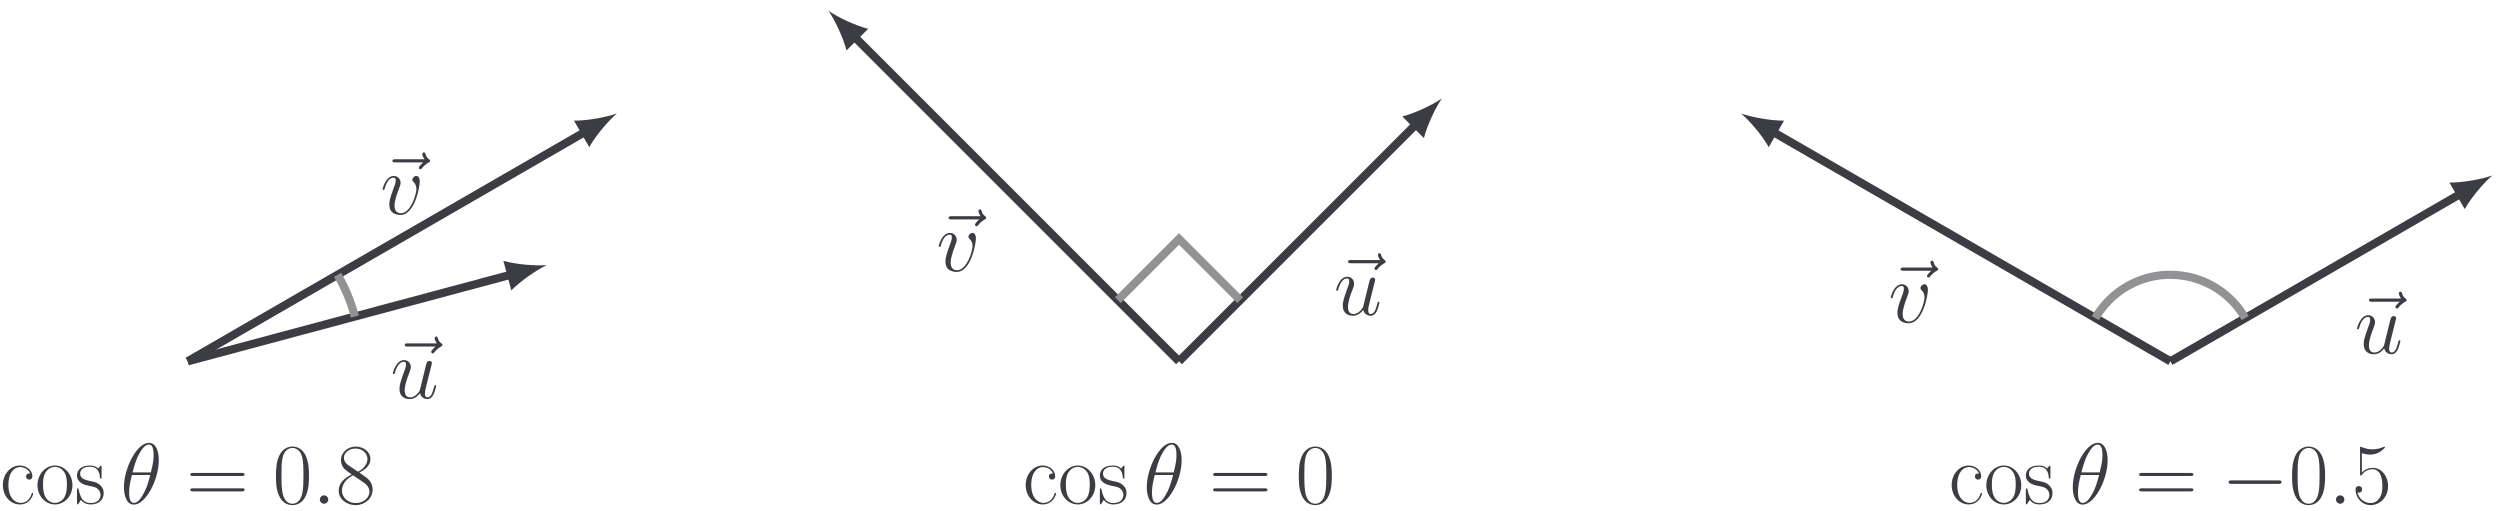
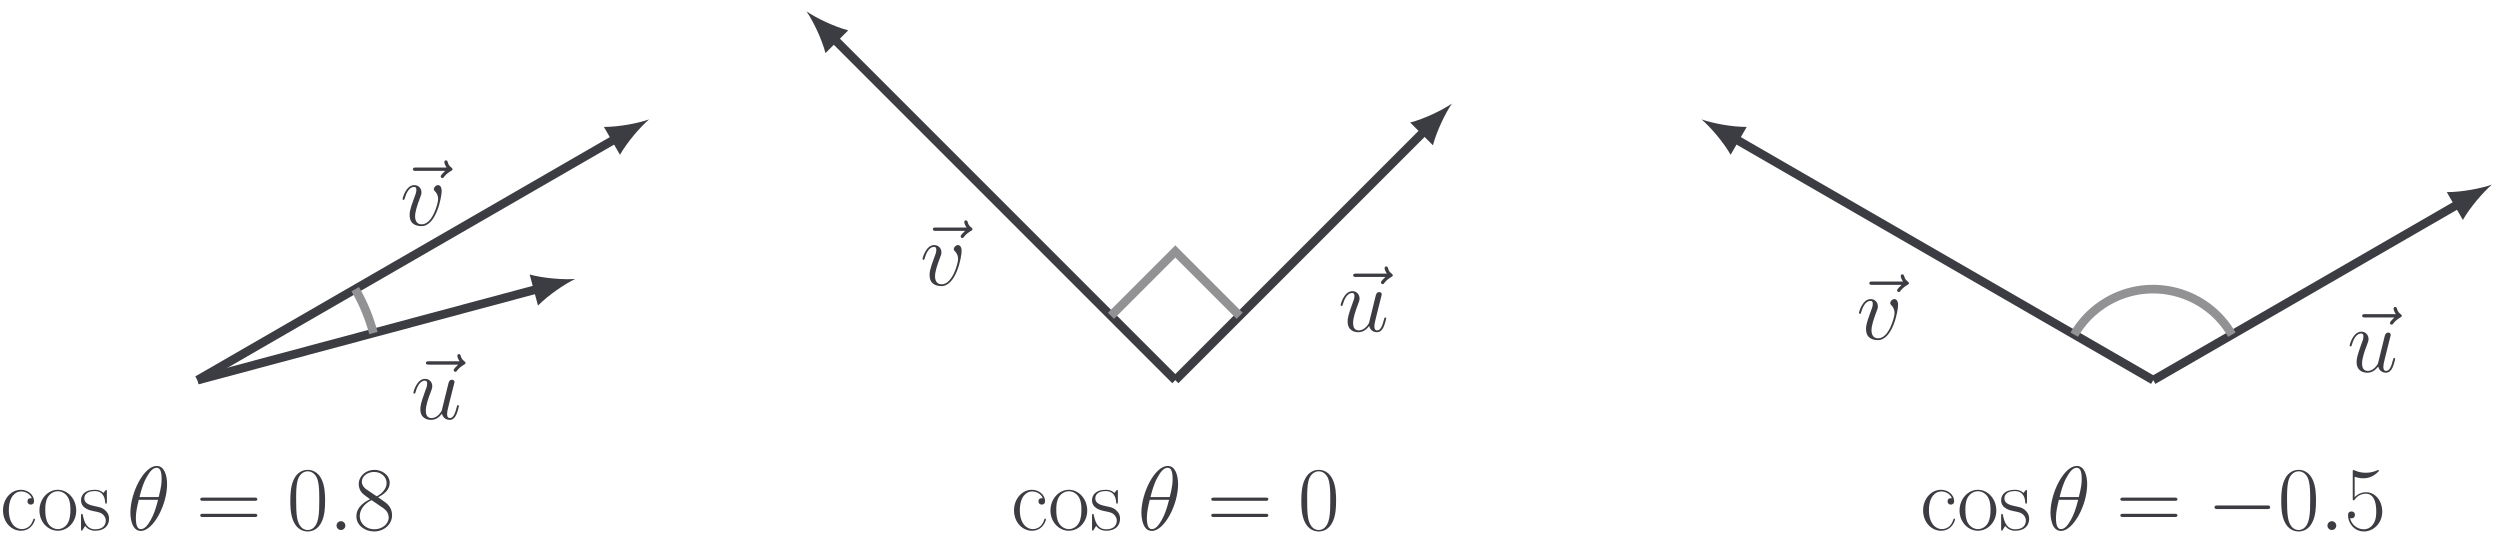
- <svg xmlns="http://www.w3.org/2000/svg" xmlns:xlink="http://www.w3.org/1999/xlink" version="1.1" width="431.817pt" height="88.255pt" viewBox="-63.701 -68.18 431.817 88.255">
+ <svg xmlns="http://www.w3.org/2000/svg" xmlns:xlink="http://www.w3.org/1999/xlink" version="1.1" width="410.414pt" height="88.255pt" viewBox="-63.701 -68.18 410.414 88.255">
  <defs>
    <path id="g0-0" d="M10.371-3.736C10.371-4.035 10.087-4.035 9.878-4.035H1.733C1.524-4.035 1.24-4.035 1.24-3.736S1.524-3.437 1.733-3.437H9.878C10.087-3.437 10.371-3.437 10.371-3.736Z" />
    <path id="g2-48" d="M6.276-4.797C6.276-5.709 6.262-7.263 5.634-8.458C5.081-9.504 4.199-9.878 3.422-9.878C2.705-9.878 1.793-9.549 1.225-8.473C.628-7.352 .568-5.963 .568-4.797C.568-3.945 .583-2.645 1.046-1.509C1.689 .03 2.839 .239 3.422 .239C4.11 .239 5.156-.045 5.768-1.465C6.217-2.496 6.276-3.706 6.276-4.797ZM5.32-4.961C5.32-3.99 5.32-2.795 5.141-1.913C4.827-.284 3.945 0 3.422 0C2.466 0 1.898-.822 1.689-1.958C1.524-2.839 1.524-4.125 1.524-4.961C1.524-6.112 1.524-7.068 1.719-7.98C2.002-9.25 2.839-9.639 3.422-9.639C4.035-9.639 4.827-9.235 5.111-8.01C5.305-7.158 5.32-6.157 5.32-4.961Z" />
    <path id="g2-53" d="M6.232-3.019C6.232-4.812 5.066-6.202 3.616-6.202C2.854-6.202 2.212-5.918 1.704-5.38V-8.742C1.853-8.682 2.466-8.488 3.093-8.488C4.483-8.488 5.245-9.235 5.679-9.669C5.679-9.788 5.679-9.863 5.589-9.863C5.589-9.863 5.544-9.863 5.425-9.803C4.902-9.579 4.289-9.4 3.542-9.4C3.093-9.4 2.421-9.46 1.689-9.788C1.524-9.863 1.479-9.863 1.479-9.863C1.405-9.863 1.39-9.848 1.39-9.549V-5.215C1.39-4.946 1.39-4.872 1.539-4.872C1.614-4.872 1.644-4.902 1.719-5.006C2.197-5.679 2.854-5.963 3.601-5.963C4.125-5.963 5.245-5.634 5.245-3.078C5.245-2.6 5.245-1.733 4.797-1.046C4.423-.433 3.841-.12 3.198-.12C2.212-.12 1.21-.807 .941-1.958C1.001-1.943 1.121-1.913 1.181-1.913C1.375-1.913 1.748-2.017 1.748-2.481C1.748-2.884 1.465-3.049 1.181-3.049C.837-3.049 .613-2.839 .613-2.421C.613-1.121 1.644 .239 3.228 .239C4.767 .239 6.232-1.091 6.232-3.019Z" />
    <path id="g2-56" d="M6.351-2.436C6.351-3.796 5.44-4.423 4.842-4.827C4.633-4.976 4.513-5.051 4.065-5.38C5.006-5.858 5.963-6.575 5.963-7.726C5.963-9.086 4.648-9.878 3.437-9.878C2.077-9.878 .882-8.892 .882-7.532C.882-7.158 .971-6.516 1.554-5.948C1.704-5.798 2.331-5.35 2.735-5.066C2.062-4.722 .493-3.9 .493-2.257C.493-.717 1.958 .239 3.407 .239C5.006 .239 6.351-.912 6.351-2.436ZM5.455-7.726C5.455-6.336 3.9-5.544 3.826-5.544C3.826-5.544 3.796-5.544 3.676-5.634L2.107-6.695C1.988-6.77 1.39-7.233 1.39-7.935C1.39-8.847 2.331-9.534 3.407-9.534C4.588-9.534 5.455-8.697 5.455-7.726ZM5.798-2.062C5.798-.956 4.692-.12 3.437-.12C2.077-.12 1.046-1.091 1.046-2.271S1.958-4.438 2.989-4.902L4.857-3.631C5.081-3.467 5.798-2.974 5.798-2.062Z" />
    <path id="g2-61" d="M10.057-5.051C10.057-5.32 9.803-5.32 9.549-5.32H1.196C.941-5.32 .687-5.32 .687-5.051C.687-4.797 .912-4.797 1.136-4.797H9.609C9.833-4.797 10.057-4.797 10.057-5.051ZM10.057-2.406C10.057-2.66 9.833-2.66 9.609-2.66H1.136C.912-2.66 .687-2.66 .687-2.406C.687-2.137 .941-2.137 1.196-2.137H9.549C9.803-2.137 10.057-2.137 10.057-2.406Z" />
    <path id="g2-99" d="M5.738-1.763C5.738-1.823 5.724-1.868 5.619-1.868S5.499-1.853 5.44-1.659C5.051-.448 4.199-.149 3.557-.149C2.6-.149 1.45-1.031 1.45-3.243C1.45-5.514 2.555-6.336 3.437-6.336C4.02-6.336 4.887-6.052 5.215-5.23C4.932-5.23 4.513-5.23 4.513-4.707C4.513-4.289 4.857-4.169 5.051-4.169C5.156-4.169 5.589-4.214 5.589-4.737C5.589-5.798 4.573-6.605 3.422-6.605C1.838-6.605 .493-5.141 .493-3.228C.493-1.24 1.898 .12 3.422 .12C5.275 .12 5.738-1.599 5.738-1.763Z" />
    <path id="g2-111" d="M6.441-3.198C6.441-5.111 5.051-6.605 3.422-6.605S.403-5.111 .403-3.198C.403-1.315 1.793 .12 3.422 .12S6.441-1.315 6.441-3.198ZM5.484-3.318C5.484-2.735 5.455-1.838 5.051-1.121C4.633-.433 3.99-.149 3.422-.149C2.72-.149 2.122-.568 1.778-1.151C1.405-1.823 1.36-2.66 1.36-3.318C1.36-3.945 1.39-4.722 1.778-5.395C2.077-5.888 2.66-6.366 3.422-6.366C4.095-6.366 4.663-5.993 5.021-5.469C5.484-4.767 5.484-3.781 5.484-3.318Z" />
    <path id="g2-115" d="M4.976-1.853C4.976-2.615 4.573-3.019 4.379-3.198C3.93-3.661 3.407-3.766 2.78-3.885C1.958-4.065 .912-4.274 .912-5.186C.912-5.574 1.121-6.396 2.63-6.396C4.229-6.396 4.319-4.902 4.349-4.423C4.364-4.349 4.438-4.334 4.483-4.334C4.618-4.334 4.618-4.379 4.618-4.633V-6.306C4.618-6.575 4.603-6.59 4.513-6.59C4.453-6.59 4.438-6.575 4.259-6.351C4.214-6.291 4.08-6.142 4.035-6.082C3.557-6.59 2.884-6.605 2.63-6.605C.971-6.605 .374-5.738 .374-4.872C.374-3.527 1.898-3.213 2.331-3.123C3.273-2.929 3.601-2.869 3.915-2.6C4.11-2.421 4.438-2.092 4.438-1.554C4.438-.927 4.08-.12 2.705-.12C1.405-.12 .941-1.106 .672-2.421C.628-2.63 .628-2.645 .508-2.645S.374-2.63 .374-2.331V-.179C.374 .09 .389 .105 .478 .105C.553 .105 .568 .09 .643-.03L1.046-.672C1.345-.269 1.868 .12 2.705 .12C4.184 .12 4.976-.687 4.976-1.853Z" />
    <path id="g1-18" d="M6.62-7.517C6.62-9.041 6.142-10.521 4.917-10.521C2.824-10.521 .598-6.142 .598-2.854C.598-2.167 .747 .149 2.316 .149C4.349 .149 6.62-4.125 6.62-7.517ZM5.245-5.41H2.092C2.316-6.291 2.63-7.547 3.228-8.608C3.721-9.504 4.244-10.222 4.902-10.222C5.395-10.222 5.724-9.803 5.724-8.369C5.724-7.831 5.679-7.083 5.245-5.41ZM5.141-4.961C4.767-3.497 4.453-2.555 3.915-1.614C3.482-.852 2.959-.149 2.331-.149C1.868-.149 1.494-.508 1.494-1.988C1.494-2.959 1.733-3.975 1.973-4.961H5.141Z" />
    <path id="g1-58" d="M2.75-.717C2.75-1.151 2.391-1.45 2.032-1.45C1.599-1.45 1.3-1.091 1.3-.732C1.3-.299 1.659 0 2.017 0C2.451 0 2.75-.359 2.75-.717Z" />
    <path id="g1-117" d="M7.89-2.137C7.89-2.212 7.831-2.271 7.741-2.271C7.606-2.271 7.592-2.197 7.532-1.973C7.263-.941 6.994-.149 6.396-.149C5.948-.149 5.948-.643 5.948-.837C5.948-1.181 5.993-1.33 6.142-1.958L6.441-3.183L7.054-5.619C7.158-5.993 7.158-6.022 7.158-6.067C7.158-6.291 6.979-6.441 6.755-6.441C6.321-6.441 6.217-6.067 6.127-5.694L5.066-1.375C5.066-1.375 4.468-.149 3.377-.149C2.6-.149 2.451-.822 2.451-1.375C2.451-2.227 2.869-3.422 3.258-4.423C3.437-4.902 3.512-5.096 3.512-5.395C3.512-6.037 3.049-6.59 2.331-6.59C.956-6.59 .403-4.423 .403-4.304C.403-4.244 .463-4.169 .568-4.169C.702-4.169 .717-4.229 .777-4.438C1.136-5.724 1.719-6.291 2.286-6.291C2.436-6.291 2.675-6.276 2.675-5.798C2.675-5.41 2.511-4.976 2.286-4.408C1.629-2.63 1.554-2.062 1.554-1.614C1.554-.09 2.705 .149 3.318 .149C4.274 .149 4.797-.508 5.096-.867C5.29-.03 6.007 .149 6.366 .149C6.844 .149 7.203-.164 7.442-.672C7.696-1.21 7.89-2.092 7.89-2.137Z" />
    <path id="g1-118" d="M6.829-5.589C6.829-6.531 6.351-6.59 6.232-6.59C5.873-6.59 5.544-6.232 5.544-5.933C5.544-5.753 5.649-5.649 5.709-5.589C5.858-5.455 6.247-5.051 6.247-4.274C6.247-3.646 5.35-.149 3.557-.149C2.645-.149 2.466-.912 2.466-1.465C2.466-2.212 2.809-3.258 3.213-4.334C3.452-4.946 3.512-5.096 3.512-5.395C3.512-6.022 3.064-6.59 2.331-6.59C.956-6.59 .403-4.423 .403-4.304C.403-4.244 .463-4.169 .568-4.169C.702-4.169 .717-4.229 .777-4.438C1.136-5.724 1.719-6.291 2.286-6.291C2.421-6.291 2.675-6.291 2.675-5.798C2.675-5.41 2.511-4.976 2.286-4.408C1.569-2.496 1.569-2.032 1.569-1.674C1.569-1.345 1.614-.732 2.077-.314C2.615 .149 3.362 .149 3.497 .149C5.978 .149 6.829-4.737 6.829-5.589Z" />
    <path id="g1-126" d="M9.205-9.205C9.205-9.34 9.086-9.415 8.996-9.489C8.578-9.773 8.473-10.177 8.428-10.356C8.384-10.476 8.339-10.655 8.13-10.655C8.04-10.655 7.861-10.595 7.861-10.371C7.861-10.237 7.95-9.878 8.234-9.474H3.213C2.959-9.474 2.705-9.474 2.705-9.191C2.705-8.922 2.974-8.922 3.213-8.922H7.995C7.816-8.757 7.263-8.234 7.263-8.025C7.263-7.875 7.397-7.741 7.547-7.741C7.681-7.741 7.741-7.831 7.846-7.98C8.204-8.428 8.608-8.712 8.951-8.907C9.101-8.996 9.205-9.041 9.205-9.205Z" />
  </defs>
  <g id="page1">
    <path d="M-31.293-5.77L24.613-20.75" stroke="#3c3c43" fill="none" stroke-width="1.417" stroke-miterlimit="10" />
-     <path d="M30.734-22.387C28.828-22.242 25.605-22.473 23.246-23.117L24.613-18.016C26.336-19.754 29.012-21.563 30.734-22.387" fill="#3c3c43" />
-     <g fill="#3c3c43" transform="matrix(1 0 0 1 -136.1973 6.37105)">
-       <use x="139.71" y="-5.768" xlink:href="#g1-126" />
-       <use x="139.946" y="-5.768" xlink:href="#g1-117" />
+     <path d="M30.734-22.387C28.832-22.242 25.609-22.473 23.25-23.117L24.617-18.016C26.34-19.754 29.012-21.563 30.734-22.387" fill="#3c3c43" />
+     <g fill="#3c3c43" transform="matrix(1 0 0 1 -125.4948 6.37105)">
+       <use x="129.009" y="-5.768" xlink:href="#g1-126" />
+       <use x="129.246" y="-5.768" xlink:href="#g1-117" />
    </g>
-     <path d="M-31.293-5.77L37.367-45.41" stroke="#3c3c43" fill="none" stroke-width="1.417" stroke-miterlimit="10" />
-     <path d="M42.855-48.578C41.055-47.945 37.883-47.332 35.437-47.344L38.078-42.77C39.289-44.895 41.406-47.336 42.855-48.578" fill="#3c3c43" />
-     <g fill="#3c3c43" transform="matrix(1 0 0 1 -137.9703 -25.43414)">
-       <use x="139.351" y="-5.768" xlink:href="#g1-126" />
-       <use x="139.946" y="-5.768" xlink:href="#g1-118" />
+     <path d="M-31.293-5.77L37.371-45.41" stroke="#3c3c43" fill="none" stroke-width="1.417" stroke-miterlimit="10" />
+     <path d="M42.859-48.578C41.055-47.945 37.887-47.332 35.441-47.344L38.078-42.77C39.293-44.895 41.406-47.336 42.859-48.578" fill="#3c3c43" />
+     <g fill="#3c3c43" transform="matrix(1 0 0 1 -127.2679 -25.43414)">
+       <use x="128.65" y="-5.768" xlink:href="#g1-126" />
+       <use x="129.246" y="-5.768" xlink:href="#g1-118" />
    </g>
    <path d="M-2.398-13.504C-3.074-16.027-4.078-18.449-5.383-20.711" stroke="#929295" fill="none" stroke-width="1.417" stroke-miterlimit="10" />
-     <g fill="#3c3c43" transform="matrix(1 0 0 1 -203.6473 24.59856)">
-       <use x="139.946" y="-5.768" xlink:href="#g2-99" />
-       <use x="146.019" y="-5.768" xlink:href="#g2-111" />
-       <use x="152.873" y="-5.768" xlink:href="#g2-115" />
-       <use x="160.755" y="-5.768" xlink:href="#g1-18" />
-       <use x="172.132" y="-5.768" xlink:href="#g2-61" />
-       <use x="187.04" y="-5.768" xlink:href="#g2-48" />
-       <use x="193.894" y="-5.768" xlink:href="#g1-58" />
-       <use x="197.958" y="-5.768" xlink:href="#g2-56" />
+     <g fill="#3c3c43" transform="matrix(1 0 0 1 -192.9464 24.59856)">
+       <use x="129.246" y="-5.768" xlink:href="#g2-99" />
+       <use x="135.318" y="-5.768" xlink:href="#g2-111" />
+       <use x="142.172" y="-5.768" xlink:href="#g2-115" />
+       <use x="150.054" y="-5.768" xlink:href="#g1-18" />
+       <use x="161.431" y="-5.768" xlink:href="#g2-61" />
+       <use x="176.339" y="-5.768" xlink:href="#g2-48" />
+       <use x="183.193" y="-5.768" xlink:href="#g1-58" />
+       <use x="187.258" y="-5.768" xlink:href="#g2-56" />
    </g>
-     <path d="M139.945-5.77L180.871-46.695" stroke="#3c3c43" fill="none" stroke-width="1.417" stroke-miterlimit="10" />
-     <path d="M185.351-51.176C183.777-50.098 180.871-48.684 178.508-48.062L182.242-44.328C182.863-46.695 184.273-49.598 185.351-51.176" fill="#3c3c43" />
+     <path d="M129.246-5.77L170.172-46.695" stroke="#3c3c43" fill="none" stroke-width="1.417" stroke-miterlimit="10" />
+     <path d="M174.652-51.176C173.074-50.098 170.172-48.684 167.804-48.062L171.539-44.328C172.164-46.695 173.574-49.598 174.652-51.176" fill="#3c3c43" />
    <g fill="#3c3c43" transform="matrix(1 0 0 1 26.732 -8.02214)">
-       <use x="139.71" y="-5.768" xlink:href="#g1-126" />
-       <use x="139.946" y="-5.768" xlink:href="#g1-117" />
+       <use x="129.009" y="-5.768" xlink:href="#g1-126" />
+       <use x="129.246" y="-5.768" xlink:href="#g1-117" />
    </g>
-     <path d="M139.945-5.77L83.887-61.828" stroke="#3c3c43" fill="none" stroke-width="1.417" stroke-miterlimit="10" />
-     <path d="M79.402-66.313C80.484-64.734 81.895-61.828 82.516-59.465L86.25-63.199C83.887-63.82 80.98-65.23 79.402-66.313" fill="#3c3c43" />
+     <path d="M129.246-5.77L73.184-61.828" stroke="#3c3c43" fill="none" stroke-width="1.417" stroke-miterlimit="10" />
+     <path d="M68.703-66.313C69.781-64.734 71.191-61.828 71.816-59.465L75.551-63.199C73.184-63.82 70.281-65.23 68.703-66.313" fill="#3c3c43" />
    <g fill="#3c3c43" transform="matrix(1 0 0 1 -41.9108 -15.59014)">
-       <use x="139.351" y="-5.768" xlink:href="#g1-126" />
-       <use x="139.946" y="-5.768" xlink:href="#g1-118" />
+       <use x="128.65" y="-5.768" xlink:href="#g1-126" />
+       <use x="129.246" y="-5.768" xlink:href="#g1-118" />
    </g>
-     <path d="M150.512-16.336L139.945-26.902L129.379-16.336" stroke="#929295" fill="none" stroke-width="1.417" stroke-miterlimit="10" />
+     <path d="M139.812-16.336L129.246-26.902L118.68-16.336" stroke="#929295" fill="none" stroke-width="1.417" stroke-miterlimit="10" />
    <g fill="#3c3c43" transform="matrix(1 0 0 1 -26.974 24.59856)">
-       <use x="139.946" y="-5.768" xlink:href="#g2-99" />
-       <use x="146.019" y="-5.768" xlink:href="#g2-111" />
-       <use x="152.873" y="-5.768" xlink:href="#g2-115" />
-       <use x="160.755" y="-5.768" xlink:href="#g1-18" />
-       <use x="172.132" y="-5.768" xlink:href="#g2-61" />
-       <use x="187.04" y="-5.768" xlink:href="#g2-48" />
+       <use x="129.246" y="-5.768" xlink:href="#g2-99" />
+       <use x="135.318" y="-5.768" xlink:href="#g2-111" />
+       <use x="142.172" y="-5.768" xlink:href="#g2-115" />
+       <use x="150.054" y="-5.768" xlink:href="#g1-18" />
+       <use x="161.431" y="-5.768" xlink:href="#g2-61" />
+       <use x="176.339" y="-5.768" xlink:href="#g2-48" />
    </g>
-     <path d="M311.188-5.77L361.309-34.707" stroke="#3c3c43" fill="none" stroke-width="1.417" stroke-miterlimit="10" />
-     <path d="M366.797-37.875C364.996-37.242 361.824-36.633 359.379-36.641L362.019-32.07C363.234-34.191 365.347-36.633 366.797-37.875" fill="#3c3c43" />
-     <g fill="#3c3c43" transform="matrix(1 0 0 1 203.075 -1.37263)">
-       <use x="139.71" y="-5.768" xlink:href="#g1-126" />
-       <use x="139.946" y="-5.768" xlink:href="#g1-117" />
+     <path d="M289.785-5.77L339.906-34.707" stroke="#3c3c43" fill="none" stroke-width="1.417" stroke-miterlimit="10" />
+     <path d="M345.395-37.875C343.594-37.242 340.422-36.633 337.977-36.641L340.617-32.07C341.832-34.191 343.945-36.633 345.395-37.875" fill="#3c3c43" />
+     <g fill="#3c3c43" transform="matrix(1 0 0 1 192.372 -1.37263)">
+       <use x="129.009" y="-5.768" xlink:href="#g1-126" />
+       <use x="129.246" y="-5.768" xlink:href="#g1-117" />
    </g>
-     <path d="M311.188-5.77L242.523-45.41" stroke="#3c3c43" fill="none" stroke-width="1.417" stroke-miterlimit="10" />
-     <path d="M237.035-48.578C238.488-47.336 240.602-44.895 241.813-42.77L244.453-47.344C242.008-47.332 238.84-47.945 237.035-48.578" fill="#3c3c43" />
-     <g fill="#3c3c43" transform="matrix(1 0 0 1 122.526 -6.72394)">
-       <use x="139.351" y="-5.768" xlink:href="#g1-126" />
-       <use x="139.946" y="-5.768" xlink:href="#g1-118" />
+     <path d="M289.785-5.77L221.121-45.41" stroke="#3c3c43" fill="none" stroke-width="1.417" stroke-miterlimit="10" />
+     <path d="M215.632-48.578C217.086-47.336 219.199-44.895 220.41-42.77L223.05-47.344C220.605-47.332 217.437-47.945 215.632-48.578" fill="#3c3c43" />
+     <g fill="#3c3c43" transform="matrix(1 0 0 1 111.823 -6.72394)">
+       <use x="128.65" y="-5.768" xlink:href="#g1-126" />
+       <use x="129.246" y="-5.768" xlink:href="#g1-118" />
    </g>
-     <path d="M324.102-13.238C319.977-20.387 310.836-22.836 303.688-18.711C301.418-17.398 299.531-15.512 298.219-13.238" stroke="#929295" fill="none" stroke-width="1.417" stroke-miterlimit="10" />
-     <g fill="#3c3c43" transform="matrix(1 0 0 1 132.969 24.59856)">
-       <use x="139.946" y="-5.768" xlink:href="#g2-99" />
-       <use x="146.019" y="-5.768" xlink:href="#g2-111" />
-       <use x="152.873" y="-5.768" xlink:href="#g2-115" />
-       <use x="160.755" y="-5.768" xlink:href="#g1-18" />
-       <use x="172.132" y="-5.768" xlink:href="#g2-61" />
-       <use x="187.04" y="-5.768" xlink:href="#g0-0" />
-       <use x="198.663" y="-5.768" xlink:href="#g2-48" />
-       <use x="205.517" y="-5.768" xlink:href="#g1-58" />
-       <use x="209.581" y="-5.768" xlink:href="#g2-53" />
+     <path d="M302.699-13.238C298.574-20.387 289.434-22.836 282.289-18.711C280.016-17.398 278.129-15.512 276.816-13.238" stroke="#929295" fill="none" stroke-width="1.417" stroke-miterlimit="10" />
+     <g fill="#3c3c43" transform="matrix(1 0 0 1 122.268 24.59856)">
+       <use x="129.246" y="-5.768" xlink:href="#g2-99" />
+       <use x="135.318" y="-5.768" xlink:href="#g2-111" />
+       <use x="142.172" y="-5.768" xlink:href="#g2-115" />
+       <use x="150.054" y="-5.768" xlink:href="#g1-18" />
+       <use x="161.431" y="-5.768" xlink:href="#g2-61" />
+       <use x="176.339" y="-5.768" xlink:href="#g0-0" />
+       <use x="187.963" y="-5.768" xlink:href="#g2-48" />
+       <use x="194.816" y="-5.768" xlink:href="#g1-58" />
+       <use x="198.881" y="-5.768" xlink:href="#g2-53" />
    </g>
  </g>
</svg>
